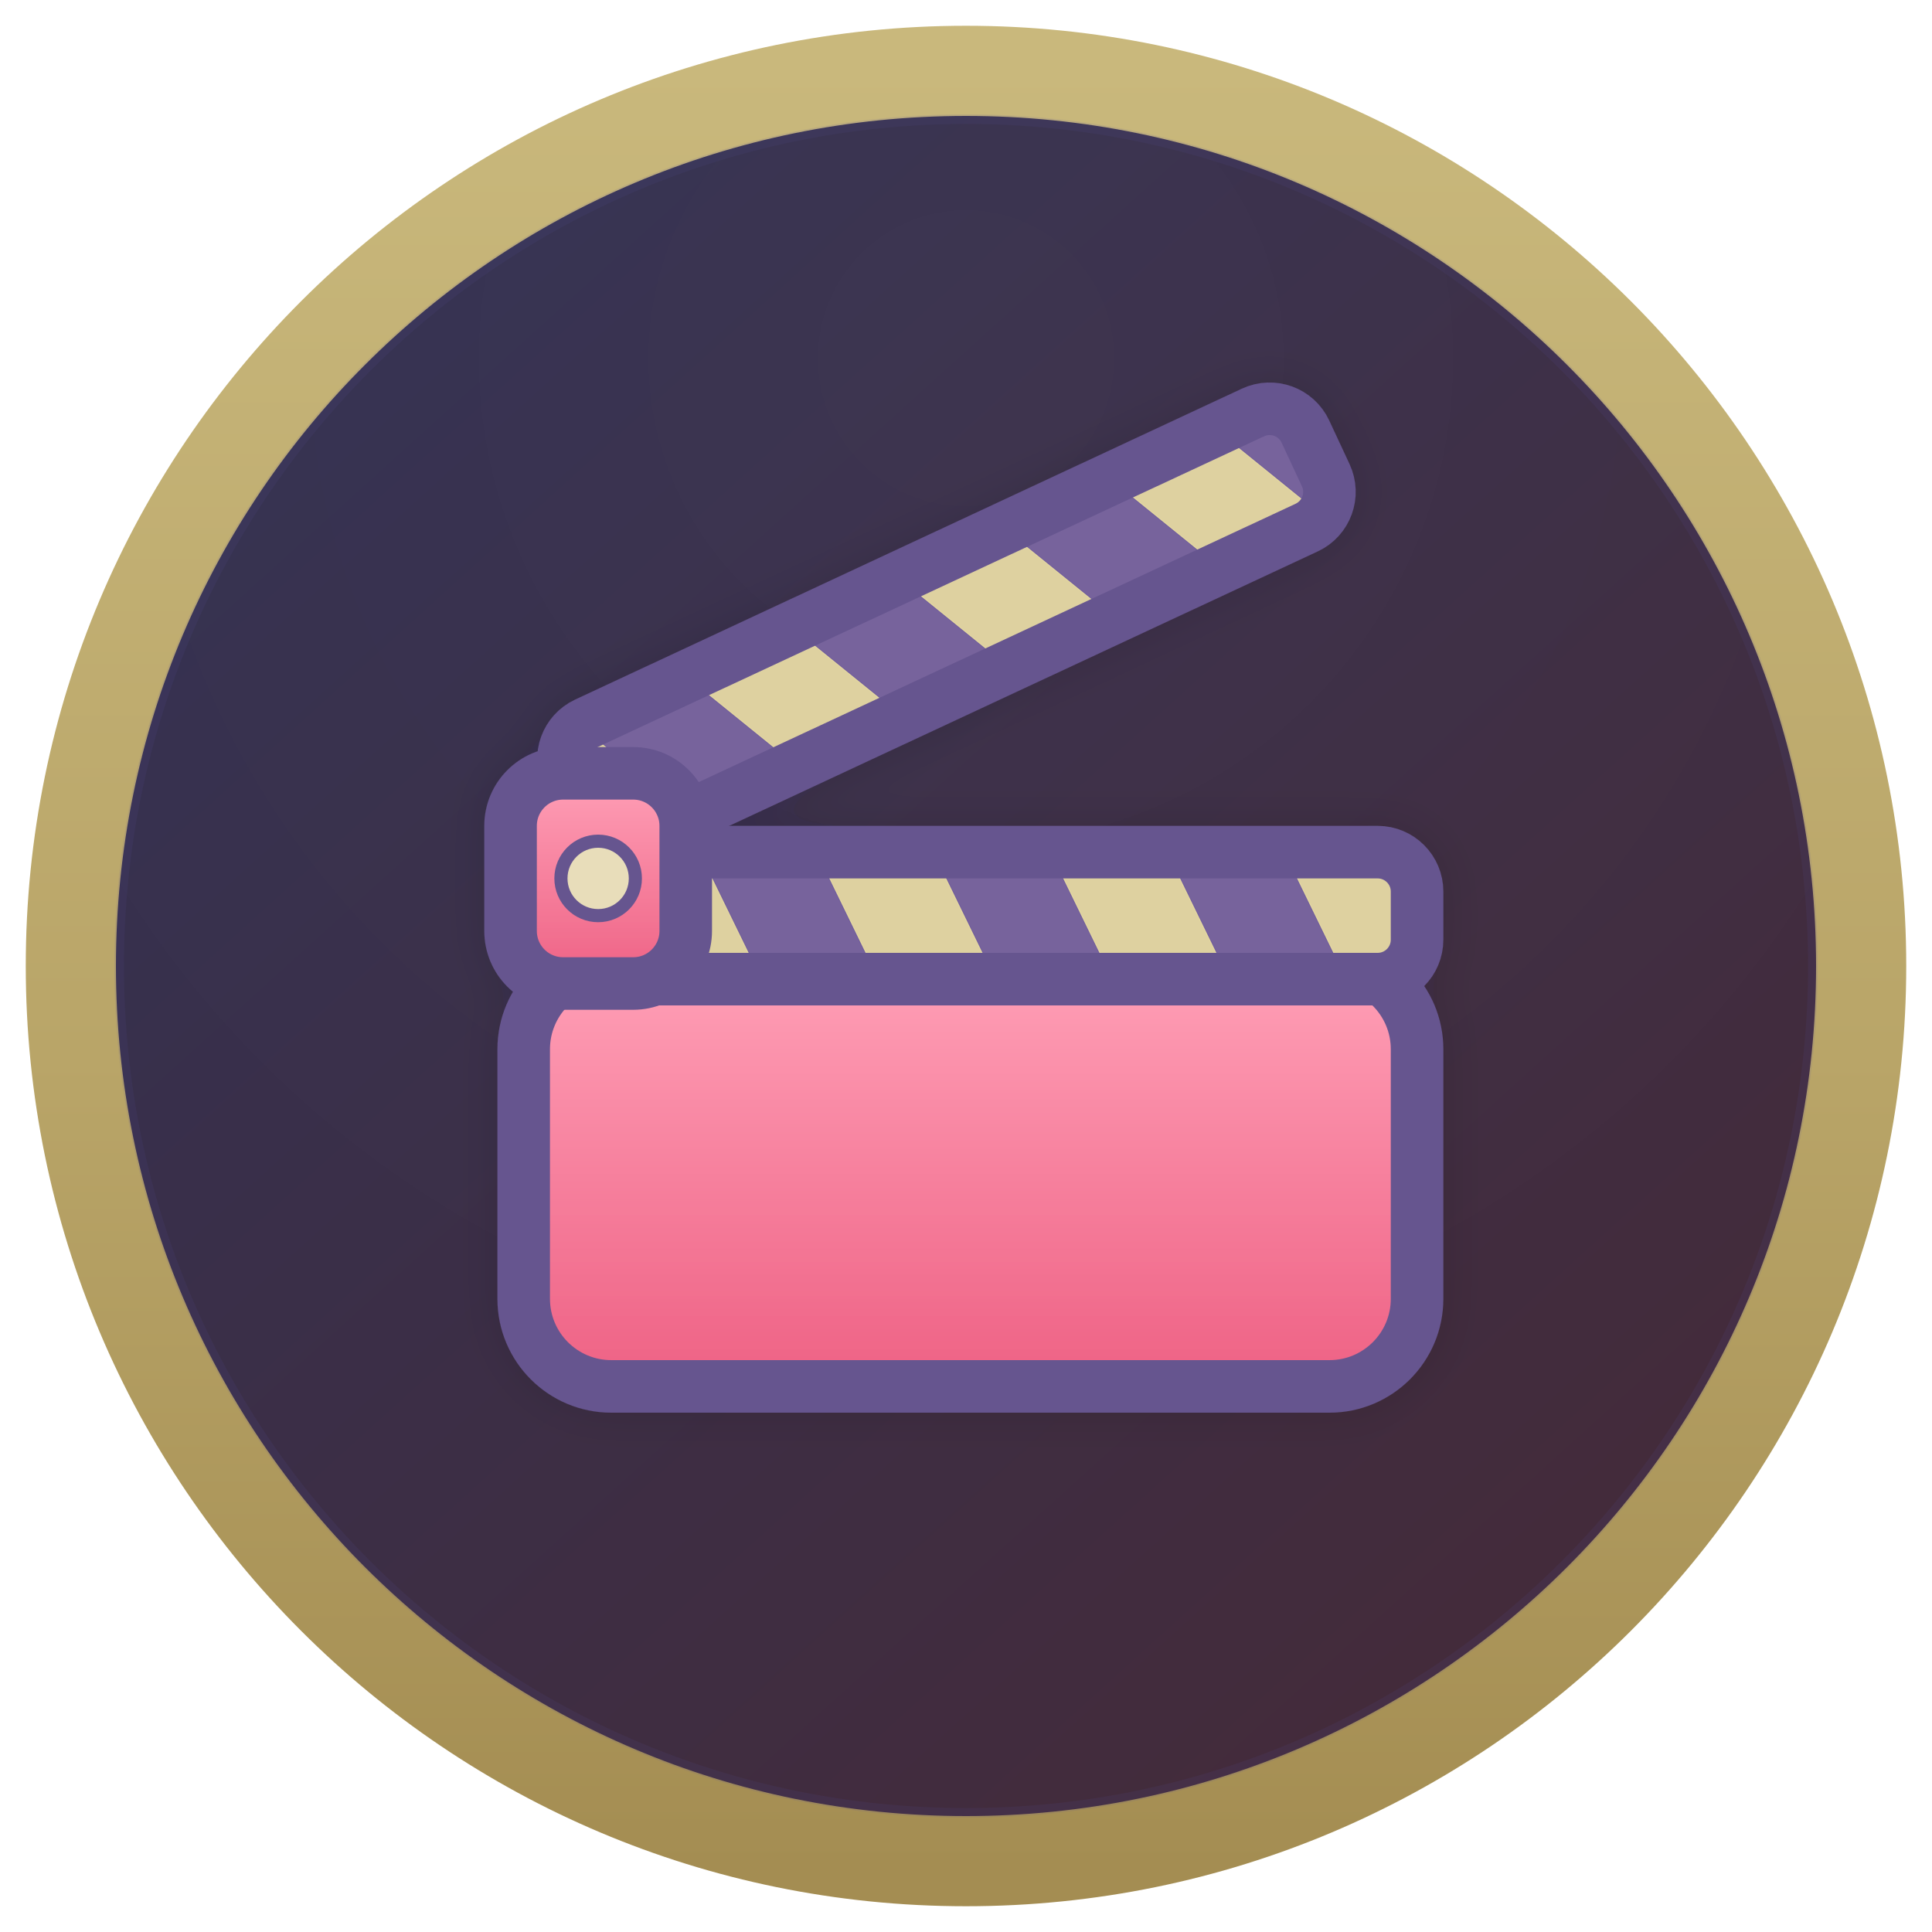
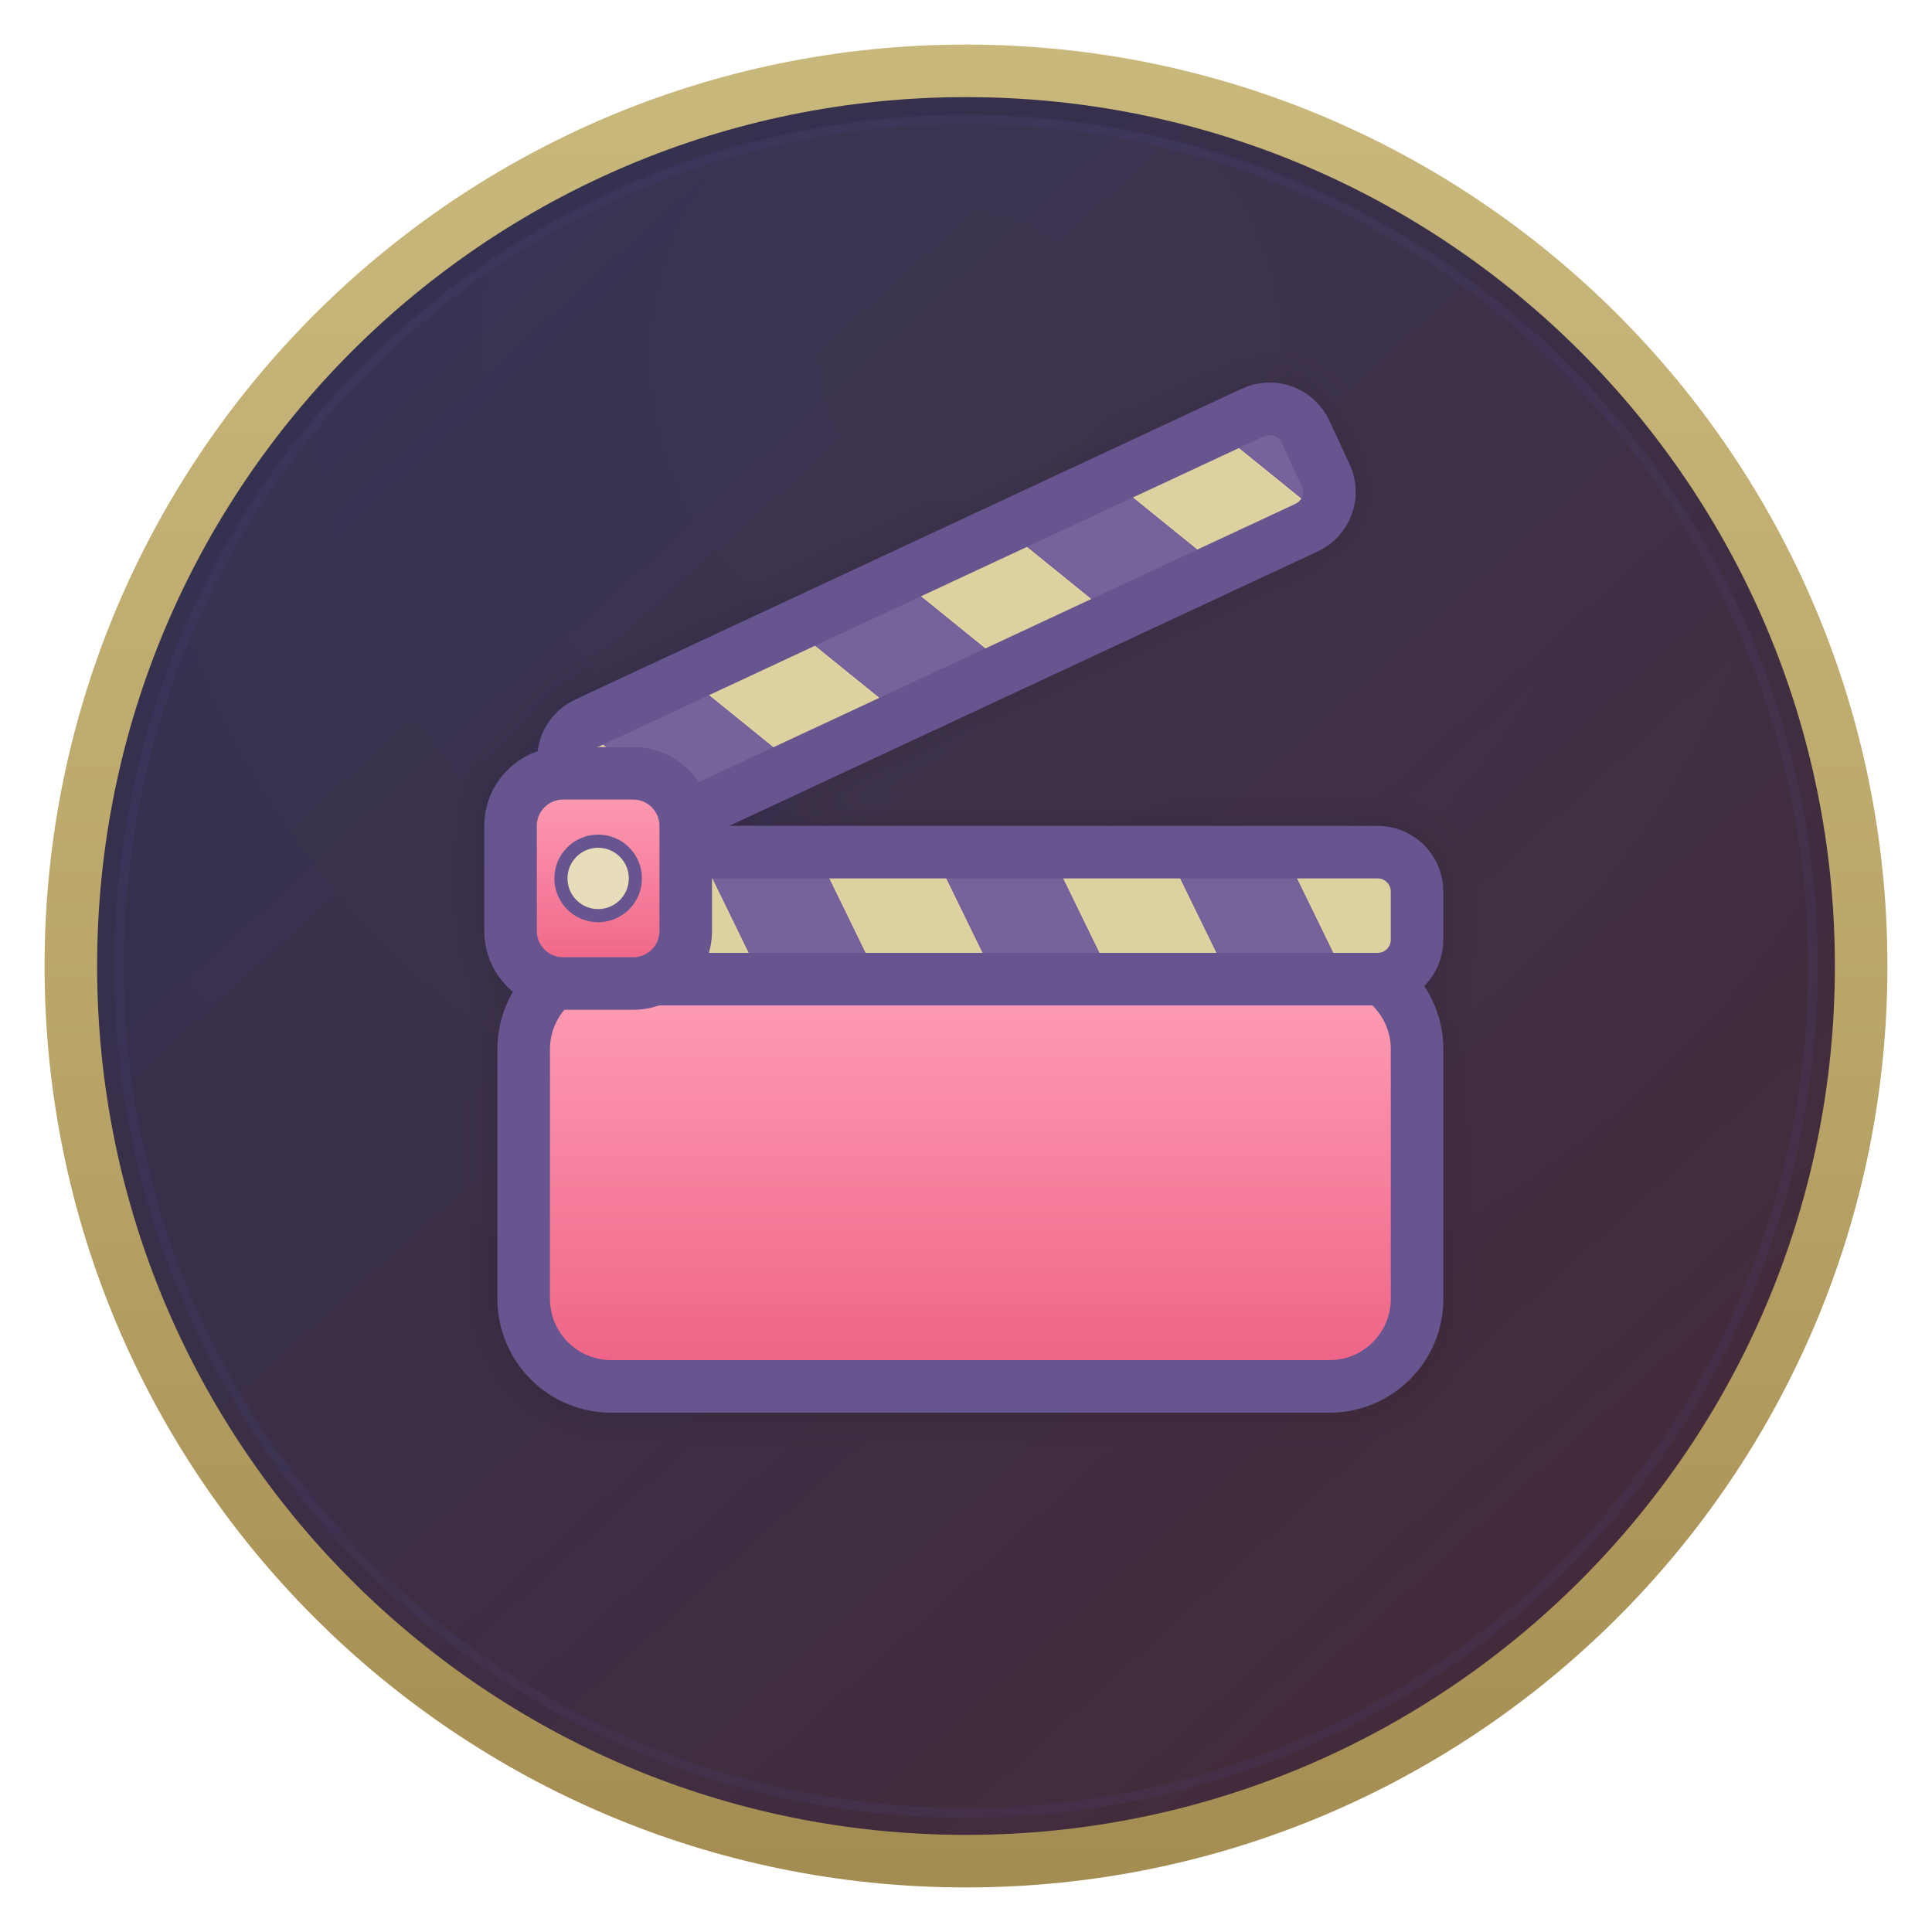
<svg xmlns="http://www.w3.org/2000/svg" width="600" height="600" viewBox="0 0 600 600" role="img" aria-label="LeClap">
  <defs>
    <linearGradient id="lcg" x1="110" y1="90" x2="490" y2="510" gradientUnits="userSpaceOnUse">
      <stop stop-color="#343151" />
      <stop offset="1" stop-color="#442B3A" />
    </linearGradient>
    <pattern id="lcs" width="96" height="96" patternUnits="userSpaceOnUse" patternTransform="rotate(-26)">
      <rect width="96" height="96" fill="#DED1A0" />
      <rect x="48" width="48" height="96" fill="#77649C" />
    </pattern>
    <linearGradient id="lcBoard" x1="0" y1="0" x2="0" y2="1">
      <stop stop-color="#FFA0B7" />
      <stop offset="1" stop-color="#EE6184" />
    </linearGradient>
    <linearGradient id="lcRing" x1="0" y1="0" x2="0" y2="1">
      <stop stop-color="#C9B87C" />
      <stop offset="0.55" stop-color="#B9A568" />
      <stop offset="1" stop-color="#A48D52" />
    </linearGradient>
    <radialGradient id="lcSheen" cx="0.5" cy="0.14" r="0.64">
      <stop stop-color="#FFFFFF" stop-opacity="0.025" />
      <stop offset="1" stop-color="#FFFFFF" stop-opacity="0" />
    </radialGradient>
    <filter id="lsh" x="-30%" y="-30%" width="160%" height="160%">
      <feDropShadow dx="0" dy="0" stdDeviation="10" flood-color="#1C1540" flood-opacity="0.12" />
    </filter>
  </defs>
-   <circle cx="300" cy="300" r="278" fill="url(#lcg)" stroke="url(#lcRing)" stroke-width="28" />
+   <circle cx="300" cy="300" r="278" fill="url(#lcg)" stroke="url(#lcRing)" stroke-width="16.32" />
  <circle cx="300" cy="300" r="264" fill="url(#lcSheen)" />
  <circle cx="300" cy="300" r="263" fill="none" stroke="#5A4E9A" stroke-opacity="0.12" stroke-width="3" />
  <g transform="translate(300 300) scale(0.68) translate(-298 -304)" filter="url(#lsh)">
    <rect x="96" y="302" width="408" height="194" rx="40" fill="url(#lcBoard)" stroke="#66558F" stroke-width="24" stroke-linejoin="round" />
    <rect x="132" y="252" width="372" height="58" rx="18" fill="url(#lcs)" stroke="#66558F" stroke-width="24" stroke-linejoin="round" />
    <g transform="rotate(-25 140 250)">
      <rect x="132" y="192" width="372" height="58" rx="18" fill="url(#lcs)" stroke="#66558F" stroke-width="24" stroke-linejoin="round" />
    </g>
    <rect x="90" y="216" width="80" height="96" rx="24" fill="url(#lcBoard)" stroke="#66558F" stroke-width="24" stroke-linejoin="round" />
    <circle cx="130" cy="264" r="17" fill="#E8DDBA" stroke="#66558F" stroke-width="6" />
  </g>
</svg>
